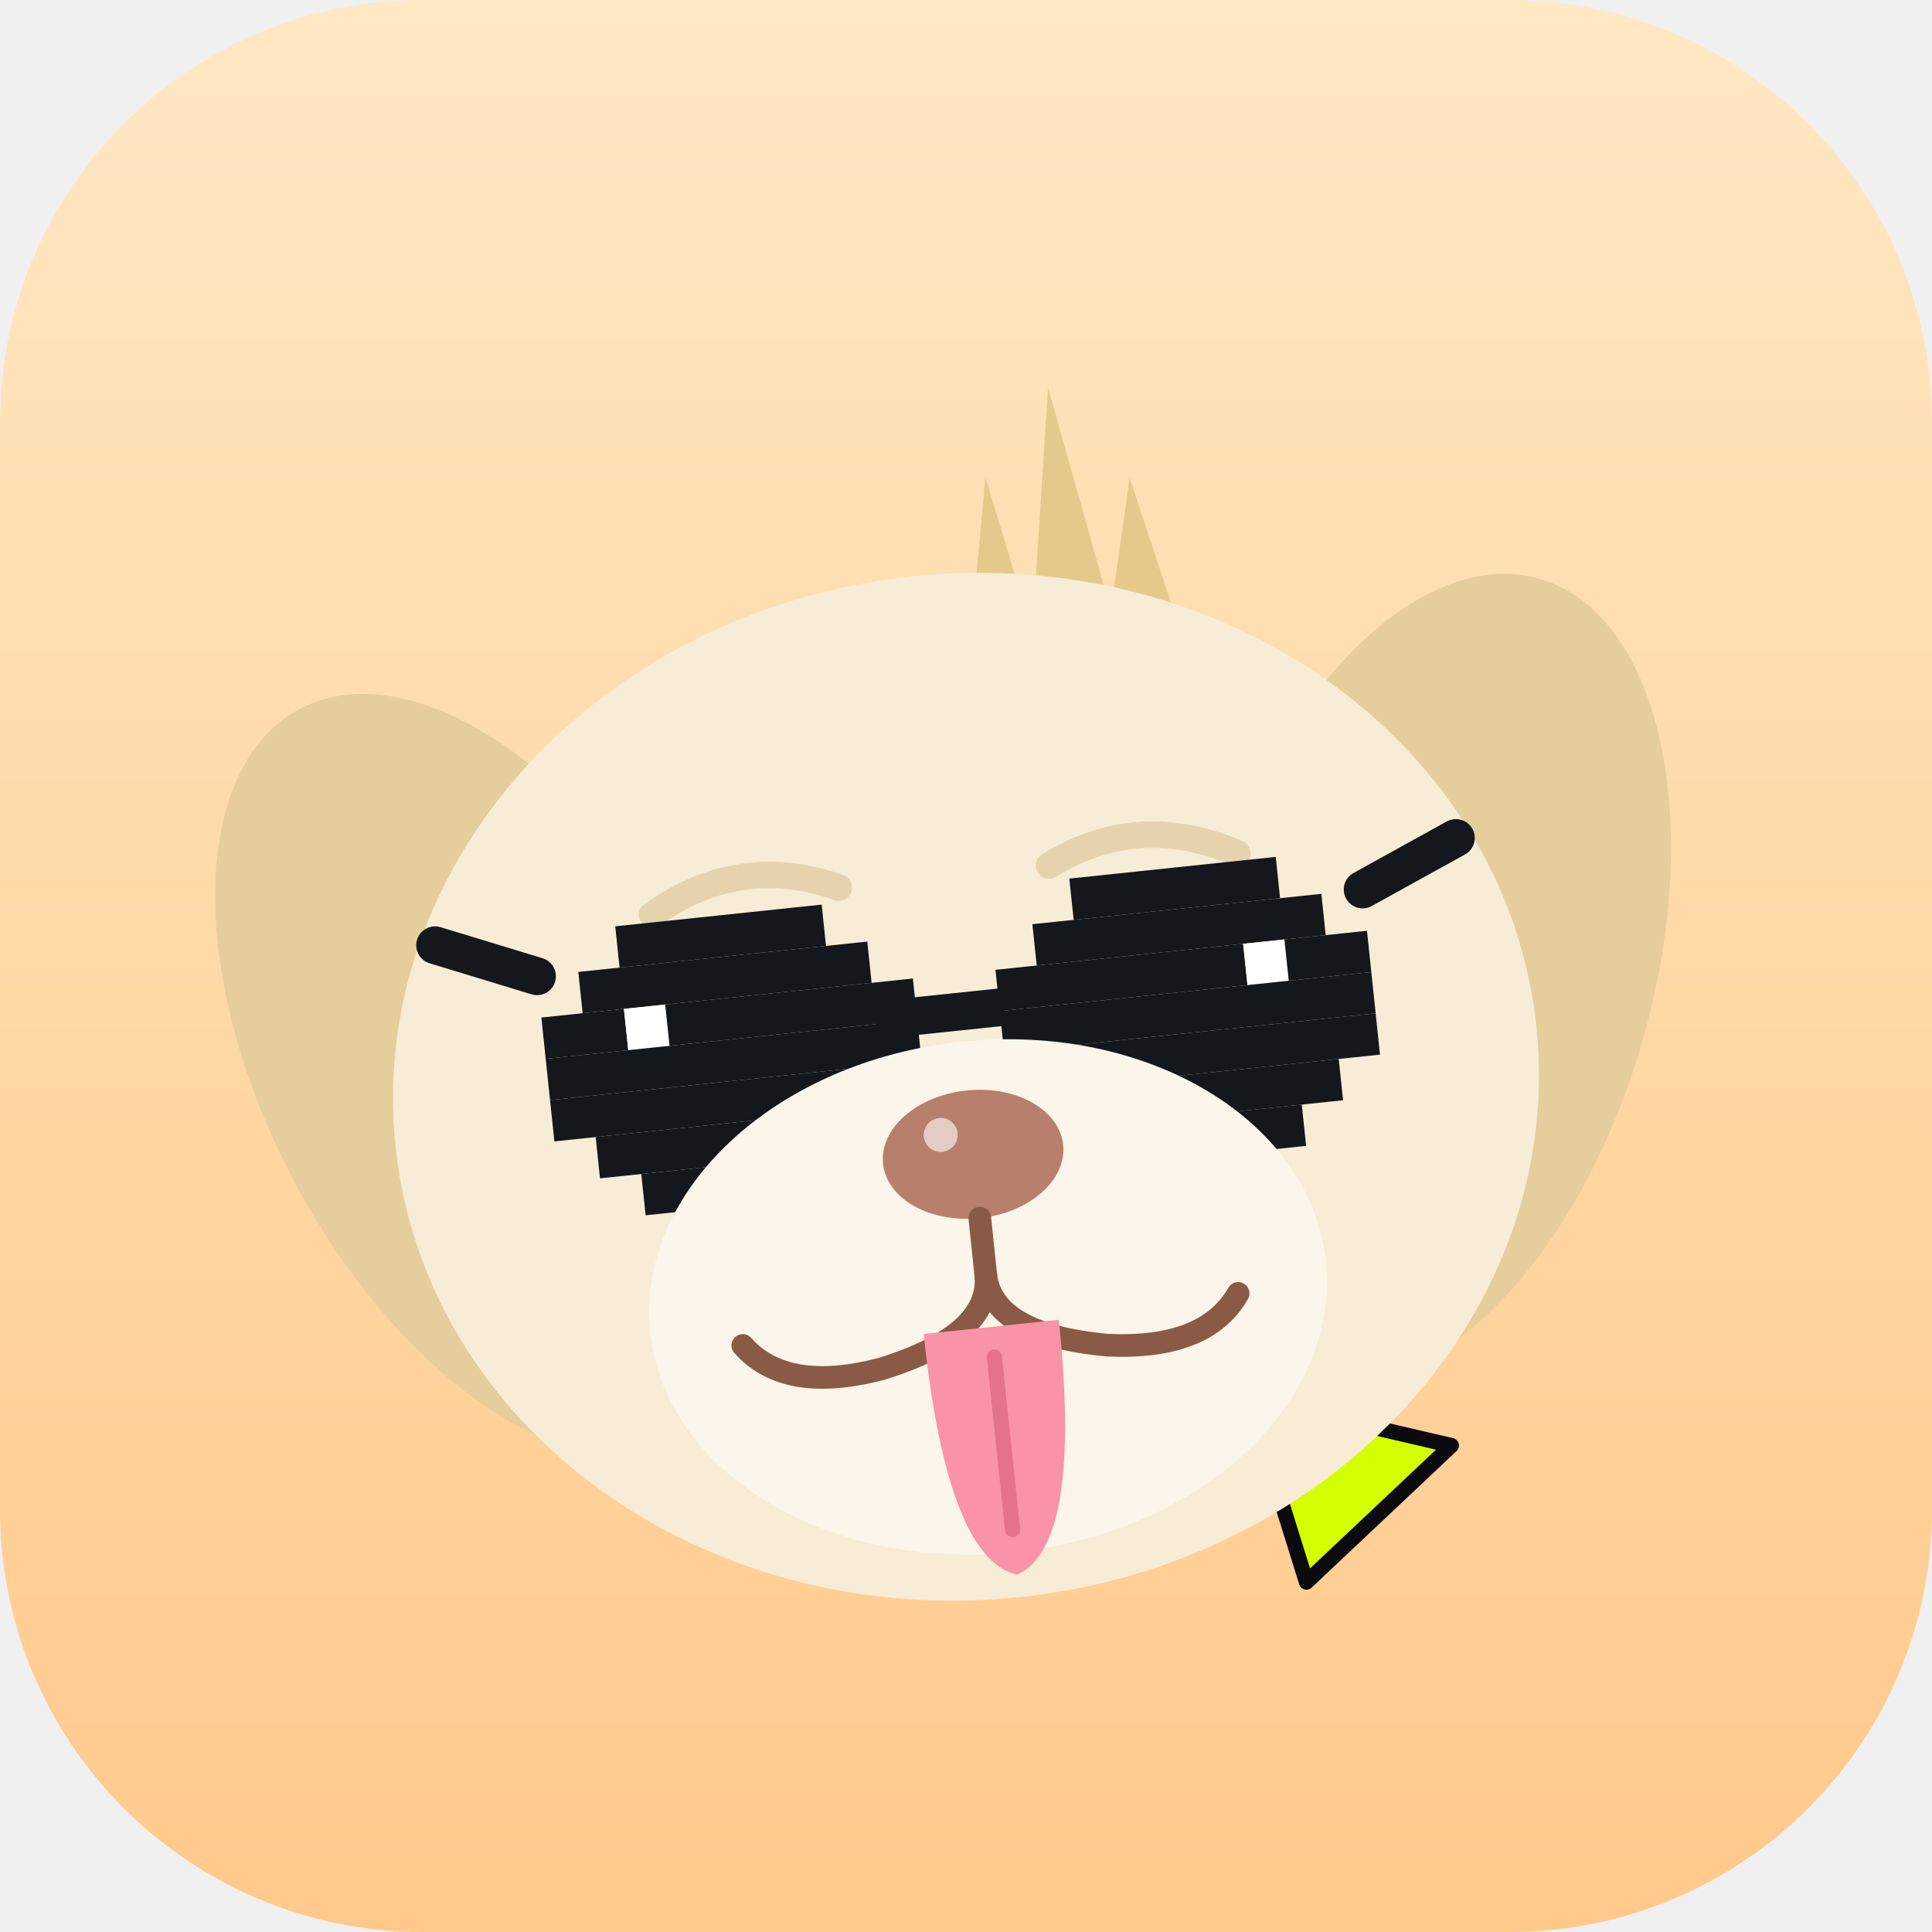
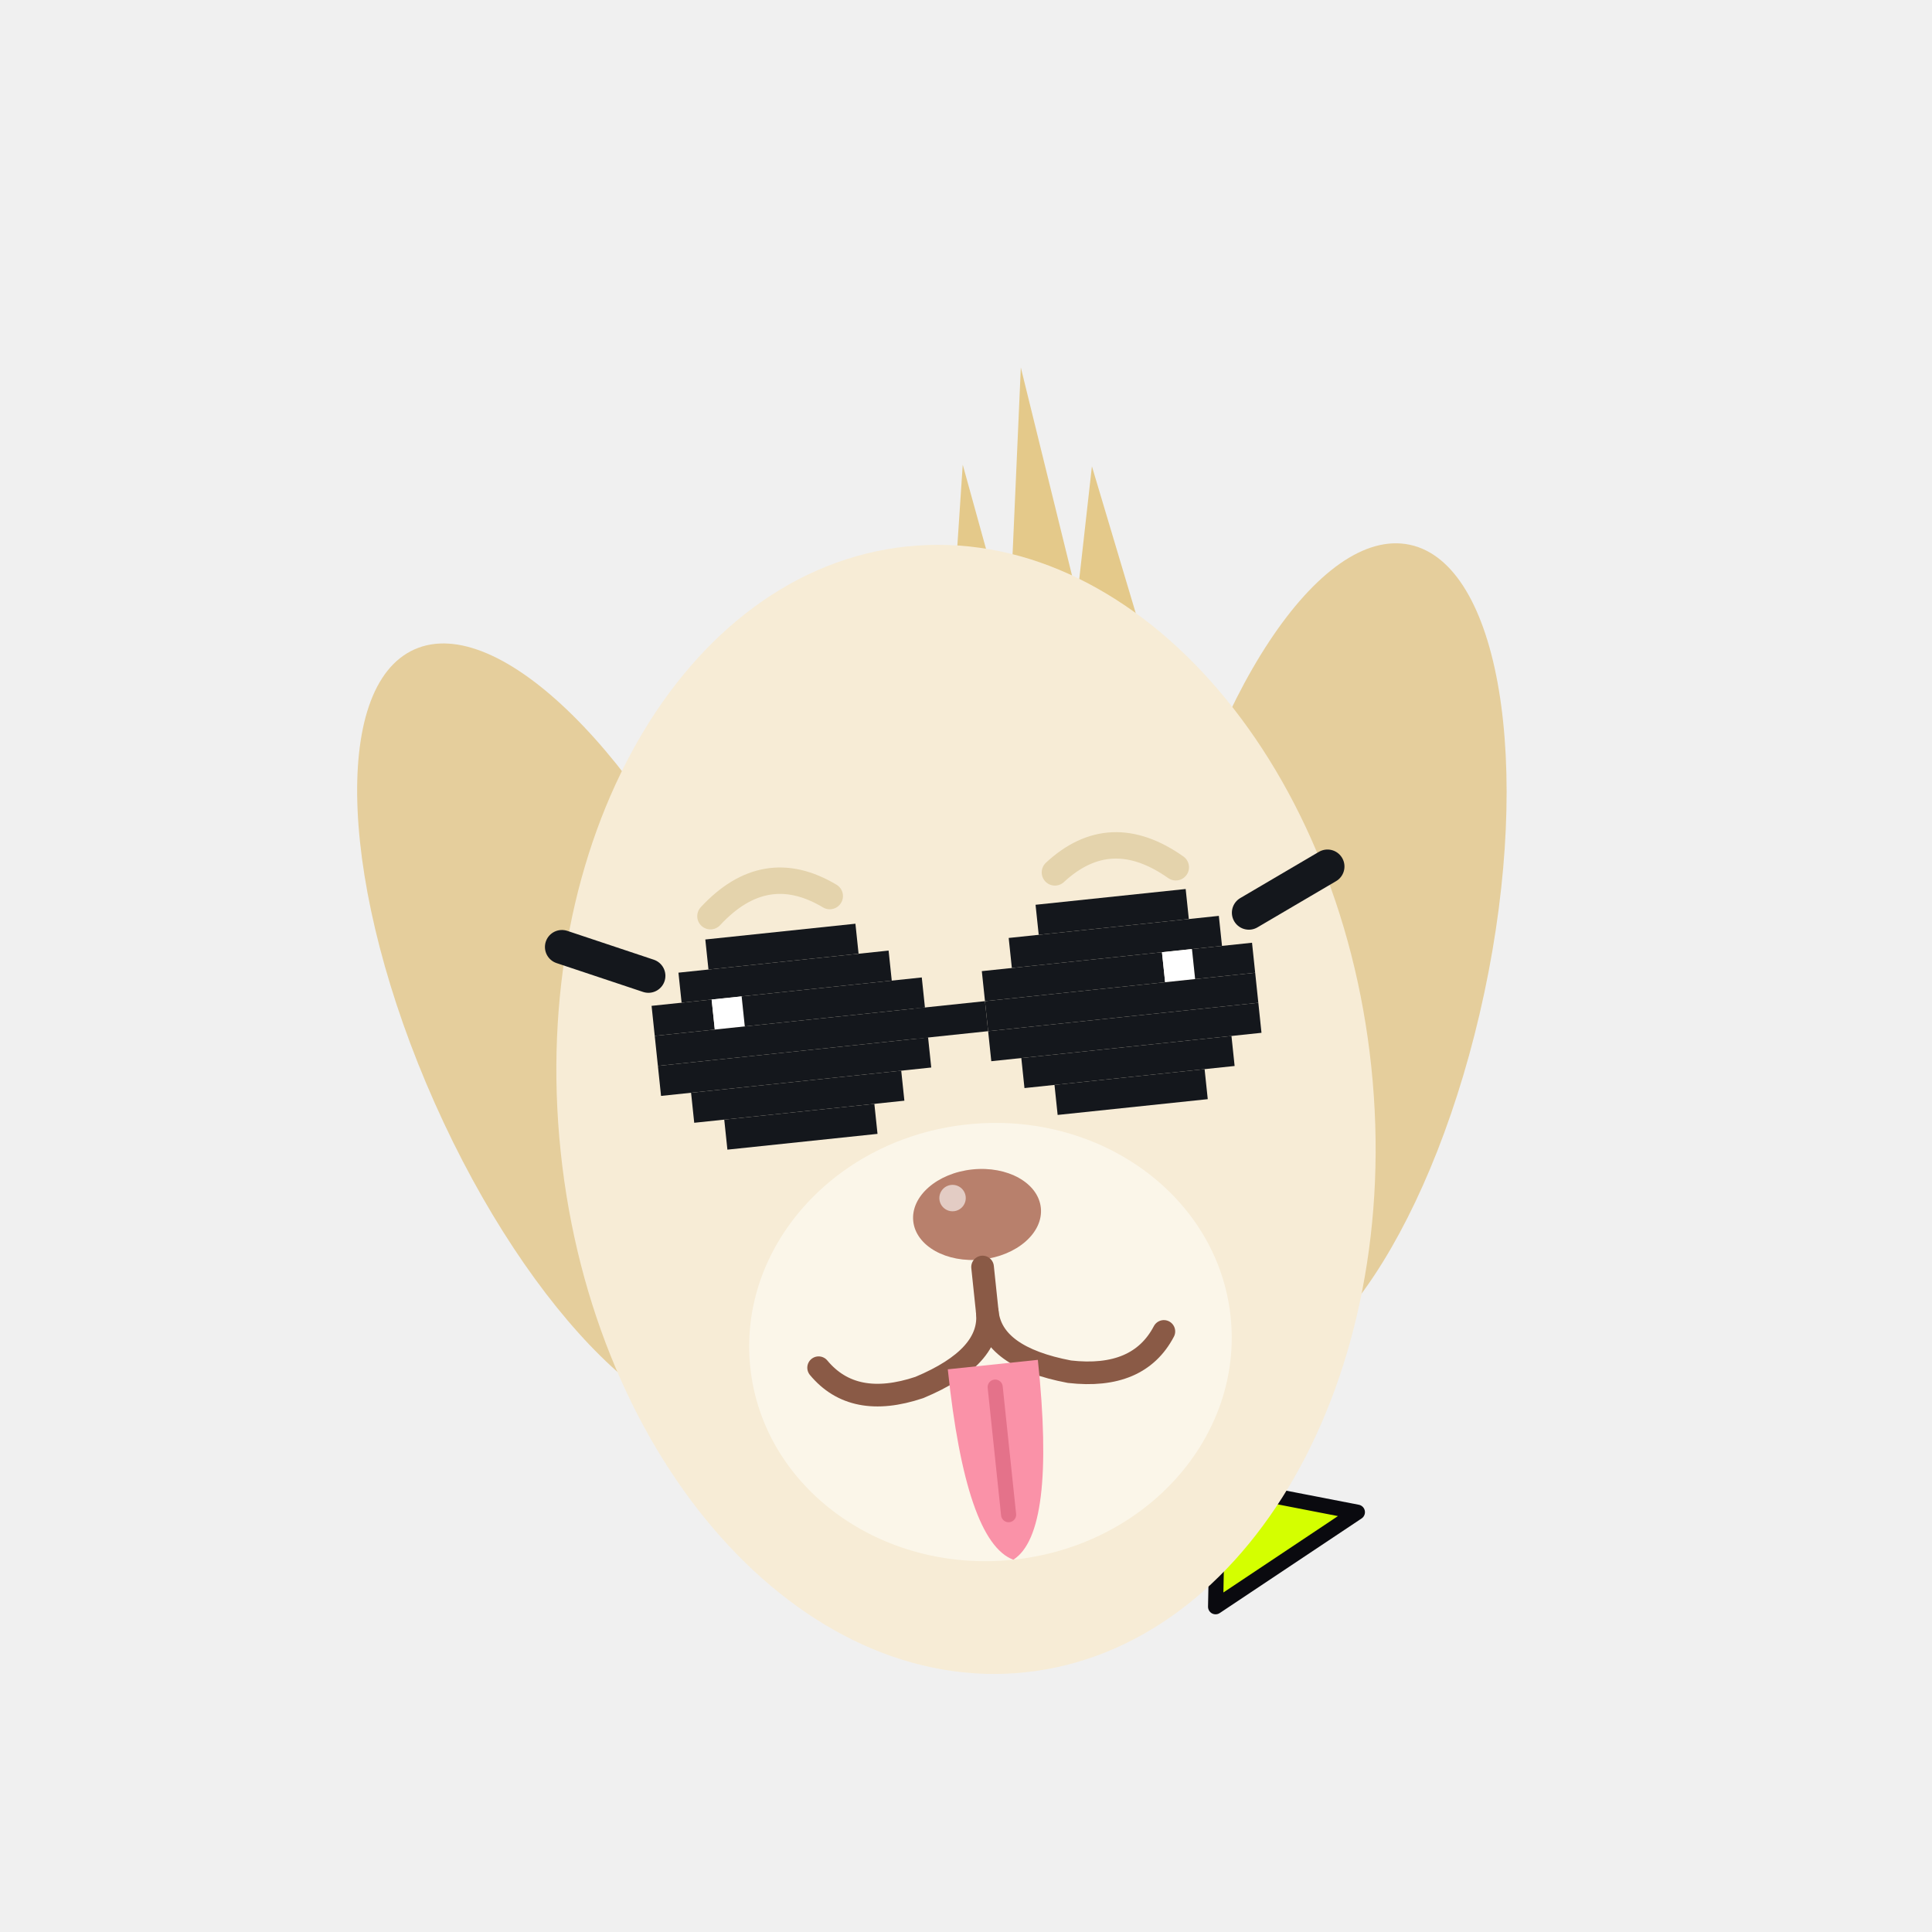
<svg xmlns="http://www.w3.org/2000/svg" viewBox="0 0 512 512" width="512" height="512" role="img" aria-label="Rocket Lab mascot: a cream labrador with pixel sunglasses, a bandana, and its tongue out">
-   <defs>
-     <linearGradient id="bg" x1="0" y1="0" x2="0" y2="1">
-       <stop offset="0%" stop-color="#FFE8C4" />
-       <stop offset="100%" stop-color="#FFC98A" />
-     </linearGradient>
-   </defs>
-   <rect x="0" y="0" width="512" height="512" rx="112" fill="url(#bg)" />
-   <g transform="rotate(-6 256 288)">
-     <path d="M 322 378 L 374 396 L 332 428 Z" fill="#D4FF00" stroke="#0A0A0F" stroke-width="4" stroke-linejoin="round" />
-     <circle cx="330" cy="388" r="6" fill="#0A0A0F" opacity="0.85" />
-     <ellipse cx="132" cy="272" rx="60" ry="110" fill="#E5CE9C" transform="rotate(-22 132 272)" />
-     <ellipse cx="380" cy="272" rx="60" ry="110" fill="#E5CE9C" transform="rotate(22 380 272)" />
-     <path d="M 268 178 L 278 128 L 288 180 Z" fill="#E4C98A" />
-     <path d="M 284 182 L 297 106 L 310 182 Z" fill="#E4C98A" />
-     <path d="M 304 180 L 316 132 L 326 178 Z" fill="#E4C98A" />
-     <ellipse cx="256" cy="288" rx="152" ry="136" fill="#F7ECD6" />
-     <path d="M 178 234 Q 203 220 228 232" stroke="#E4D3AC" stroke-width="7" fill="none" stroke-linecap="round" />
-     <path d="M 284 232 Q 309 220 334 234" stroke="#E4D3AC" stroke-width="7" fill="none" stroke-linecap="round" />
-     <line x1="146" y1="247" x2="120" y2="236" stroke="#14171C" stroke-width="10" stroke-linecap="round" />
-     <line x1="366" y1="247" x2="392" y2="236" stroke="#14171C" stroke-width="10" stroke-linecap="round" />
-     <rect x="234" y="263" width="34" height="10" fill="#14171C" />
-     <rect x="168" y="236" width="55" height="11" fill="#14171C" />
-     <rect x="157" y="247" width="77" height="11" fill="#14171C" />
-     <rect x="146" y="258" width="22" height="11" fill="#14171C" />
-     <rect x="168" y="258" width="11" height="11" fill="#FFFFFF" />
-     <rect x="179" y="258" width="66" height="11" fill="#14171C" />
-     <rect x="146" y="269" width="99" height="11" fill="#14171C" />
-     <rect x="146" y="280" width="99" height="11" fill="#14171C" />
-     <rect x="157" y="291" width="77" height="11" fill="#14171C" />
-     <rect x="168" y="302" width="55" height="11" fill="#14171C" />
-     <rect x="289" y="236" width="55" height="11" fill="#14171C" />
-     <rect x="278" y="247" width="77" height="11" fill="#14171C" />
-     <rect x="267" y="258" width="66" height="11" fill="#14171C" />
-     <rect x="333" y="258" width="11" height="11" fill="#FFFFFF" />
-     <rect x="344" y="258" width="22" height="11" fill="#14171C" />
-     <rect x="267" y="269" width="99" height="11" fill="#14171C" />
-     <rect x="267" y="280" width="99" height="11" fill="#14171C" />
-     <rect x="278" y="291" width="77" height="11" fill="#14171C" />
-     <rect x="289" y="302" width="55" height="11" fill="#14171C" />
-     <ellipse cx="256" cy="344" rx="90" ry="68" fill="#FBF6E9" />
-     <ellipse cx="256" cy="306" rx="24" ry="17" fill="#B8806C" />
-     <circle cx="248" cy="300" r="4.5" fill="#FFFFFF" opacity="0.6" />
-     <path d="M 256 323 L 256 338 Q 256 354 226 360 Q 200 364 190 350" stroke="#8A5A46" stroke-width="6" fill="none" stroke-linecap="round" stroke-linejoin="round" />
-     <path d="M 256 338 Q 256 354 286 360 Q 312 364 322 350" stroke="#8A5A46" stroke-width="6" fill="none" stroke-linecap="round" stroke-linejoin="round" />
-     <path d="M 238 352 Q 238 412 256 418 Q 274 412 274 352 Z" fill="#FA92A8" />
-     <line x1="256" y1="360" x2="256" y2="406" stroke="#E4728A" stroke-width="4" stroke-linecap="round" />
+   <g transform="rotate(-6 256 294)">
+     <path d="M 312 400 L 348 411 L 308 432 Z" fill="#D4FF00" stroke="#0A0A0F" stroke-width="4" stroke-linejoin="round" />
+     <circle cx="312" cy="400" r="5" fill="#0A0A0F" opacity="0.85" />
+     <ellipse cx="158" cy="264" rx="44" ry="112" fill="#E5CE9C" transform="rotate(-18 158 264)" />
+     <ellipse cx="354" cy="264" rx="44" ry="112" fill="#E5CE9C" transform="rotate(18 354 264)" />
+     <path d="M 264 176 L 273 124 L 282 178 Z" fill="#E4C98A" />
+     <path d="M 279 180 L 291 100 L 302 180 Z" fill="#E4C98A" />
+     <path d="M 296 178 L 307 128 L 316 176 Z" fill="#E4C98A" />
+     <ellipse cx="256" cy="294" rx="108" ry="150" fill="#F7ECD6" />
+     <path d="M 194 236 Q 210 222 226 234" stroke="#E4D3AC" stroke-width="7" fill="none" stroke-linecap="round" />
+     <path d="M 286 234 Q 302 222 318 236" stroke="#E4D3AC" stroke-width="7" fill="none" stroke-linecap="round" />
+     <line x1="176" y1="250" x2="154" y2="240" stroke="#14171C" stroke-width="9" stroke-linecap="round" />
+     <line x1="336" y1="250" x2="358" y2="240" stroke="#14171C" stroke-width="9" stroke-linecap="round" />
+     <rect x="245" y="266" width="19" height="8" fill="#14171C" />
+     <rect x="192" y="242" width="40" height="8" fill="#14171C" />
+     <rect x="184" y="250" width="56" height="8" fill="#14171C" />
+     <rect x="176" y="258" width="16" height="8" fill="#14171C" />
+     <rect x="192" y="258" width="8" height="8" fill="#FFFFFF" />
+     <rect x="200" y="258" width="48" height="8" fill="#14171C" />
+     <rect x="176" y="266" width="72" height="8" fill="#14171C" />
+     <rect x="176" y="274" width="72" height="8" fill="#14171C" />
+     <rect x="184" y="282" width="56" height="8" fill="#14171C" />
+     <rect x="192" y="290" width="40" height="8" fill="#14171C" />
+     <rect x="280" y="242" width="40" height="8" fill="#14171C" />
+     <rect x="272" y="250" width="56" height="8" fill="#14171C" />
+     <rect x="264" y="258" width="48" height="8" fill="#14171C" />
+     <rect x="312" y="258" width="8" height="8" fill="#FFFFFF" />
+     <rect x="320" y="258" width="16" height="8" fill="#14171C" />
+     <rect x="264" y="266" width="72" height="8" fill="#14171C" />
+     <rect x="264" y="274" width="72" height="8" fill="#14171C" />
+     <rect x="272" y="282" width="56" height="8" fill="#14171C" />
+     <rect x="280" y="290" width="40" height="8" fill="#14171C" />
+     <ellipse cx="256" cy="356" rx="64" ry="58" fill="#FBF6E9" />
+     <ellipse cx="256" cy="322" rx="17" ry="12" fill="#B8806C" />
+     <circle cx="250" cy="317" r="3.5" fill="#FFFFFF" opacity="0.6" />
+     <path d="M 256 336 L 256 348 Q 256 360 236 366 Q 218 370 210 358" stroke="#8A5A46" stroke-width="6" fill="none" stroke-linecap="round" stroke-linejoin="round" />
+     <path d="M 256 348 Q 256 360 276 366 Q 294 370 302 358" stroke="#8A5A46" stroke-width="6" fill="none" stroke-linecap="round" stroke-linejoin="round" />
+     <path d="M 244 362 Q 244 408 256 414 Q 268 408 268 362 Z" fill="#FA92A8" />
+     <line x1="256" y1="368" x2="256" y2="402" stroke="#E4728A" stroke-width="4" stroke-linecap="round" />
  </g>
</svg>
